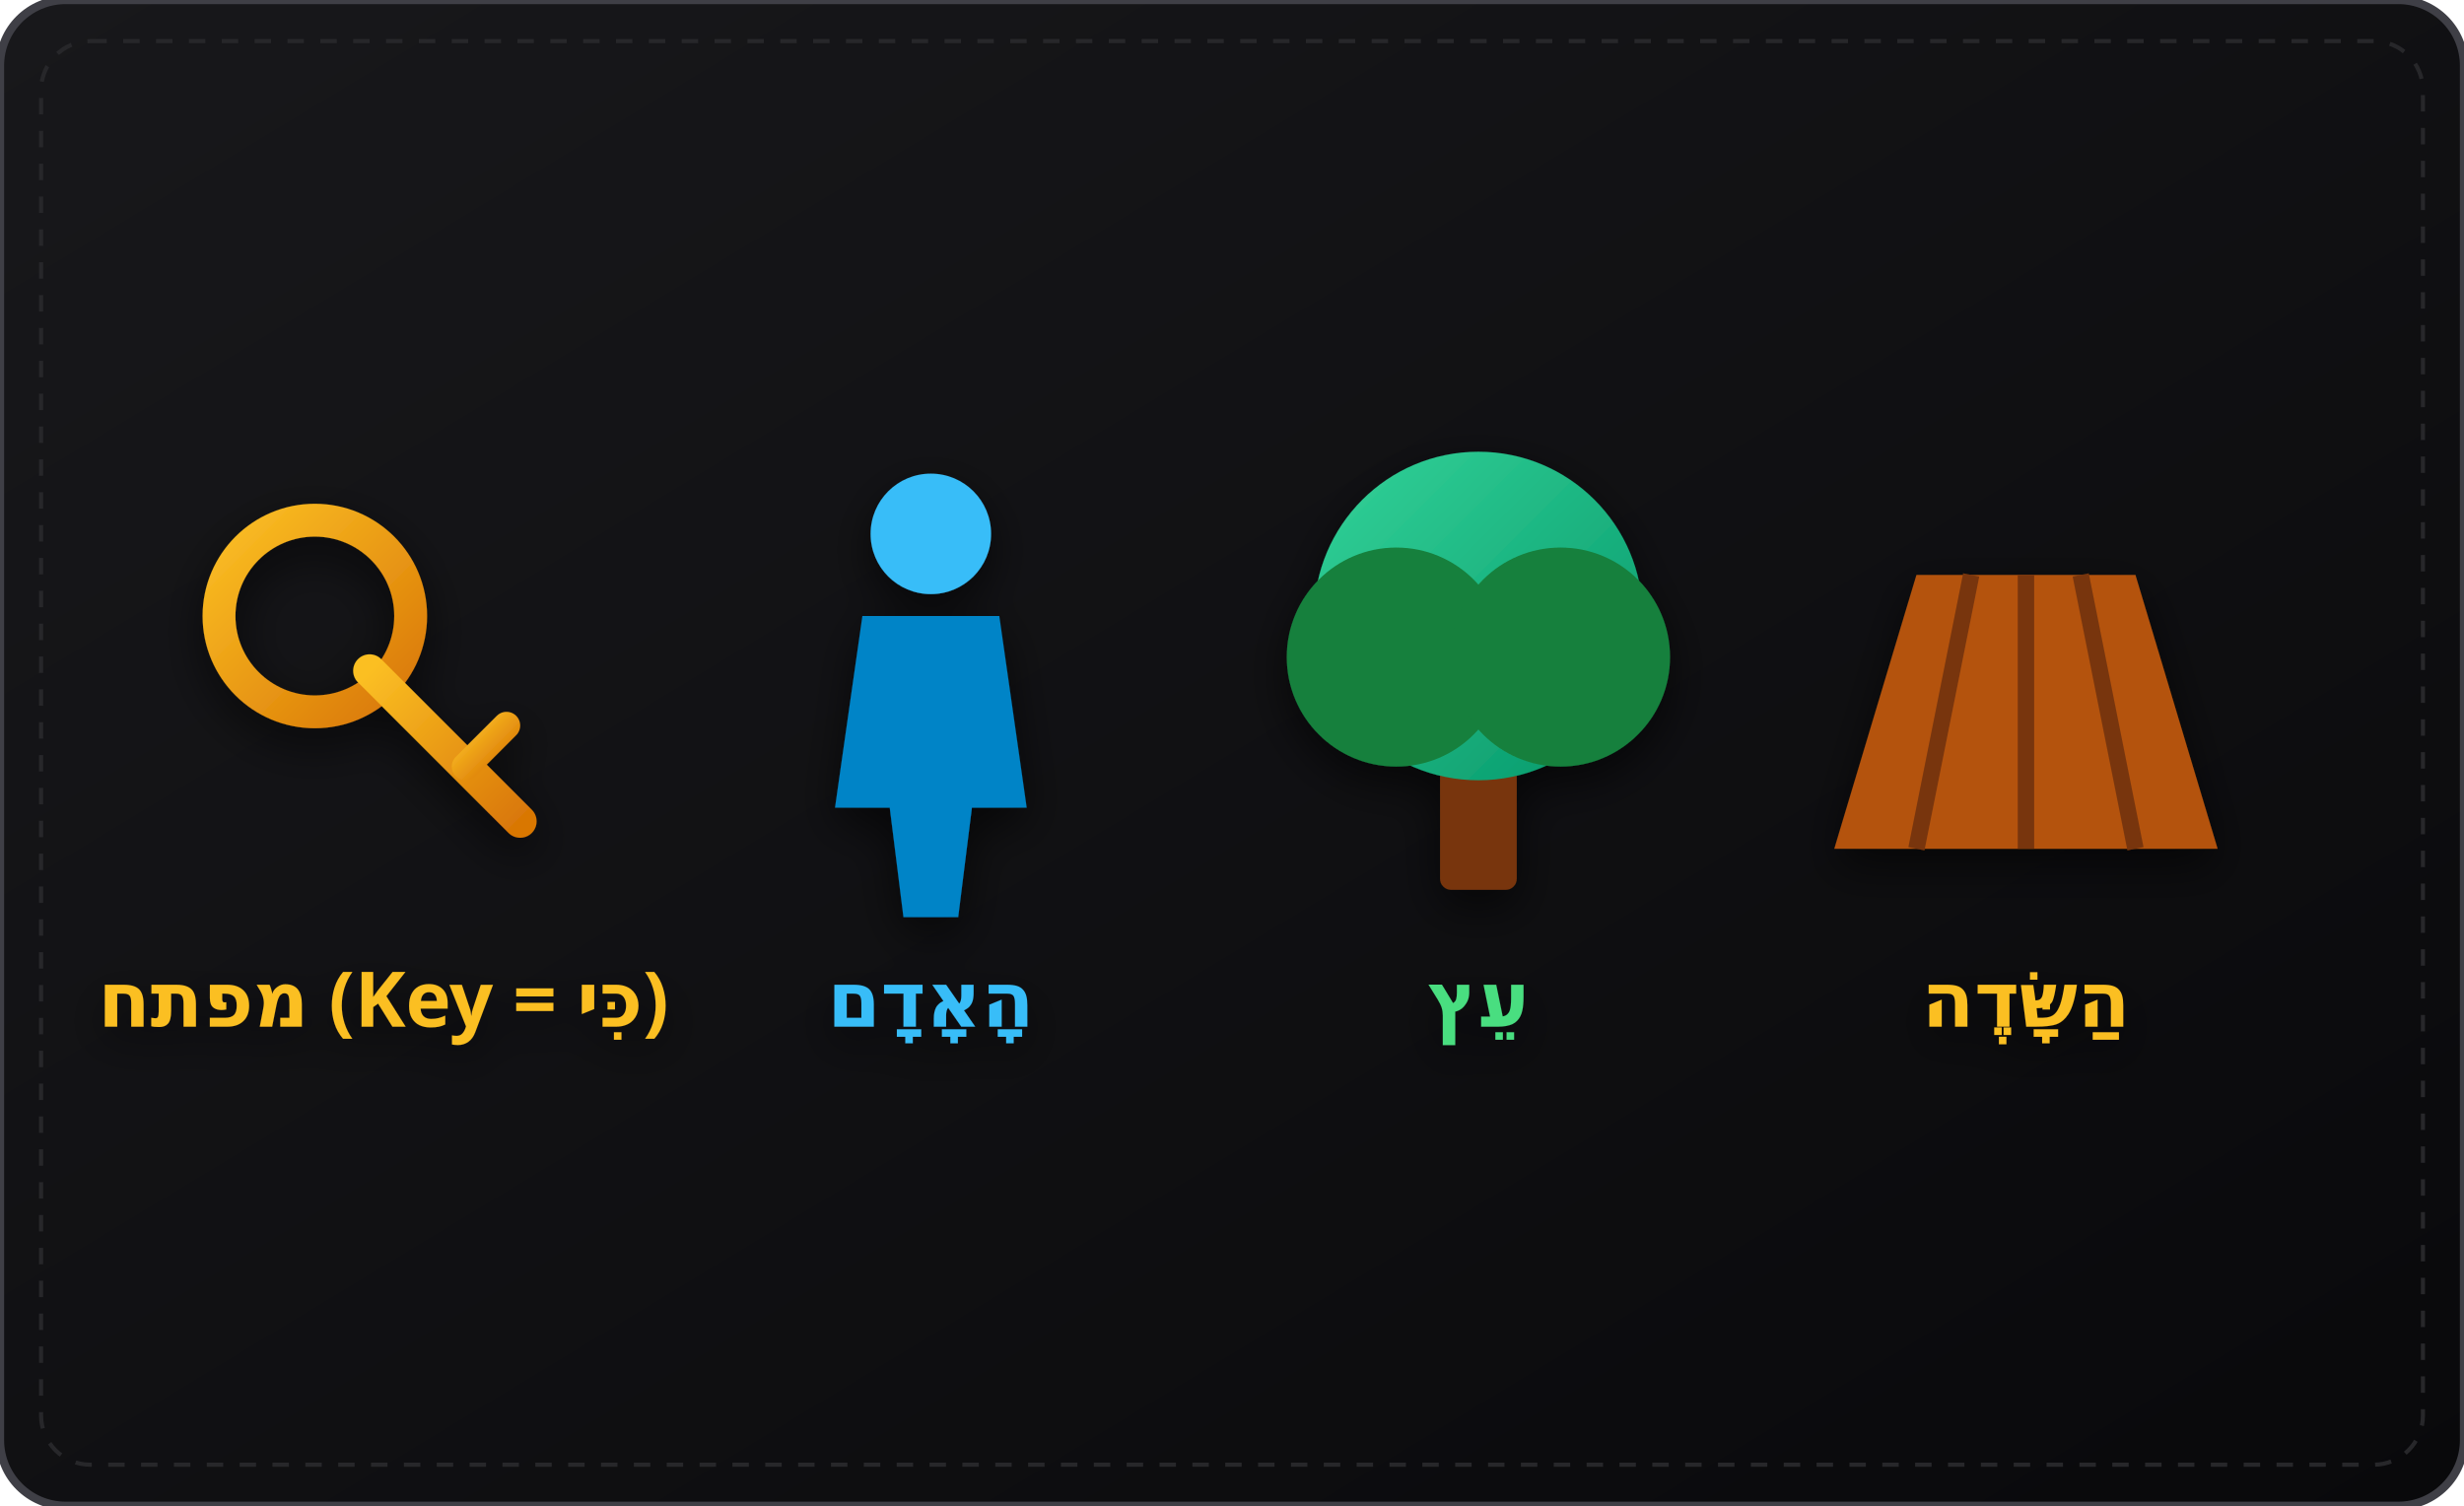
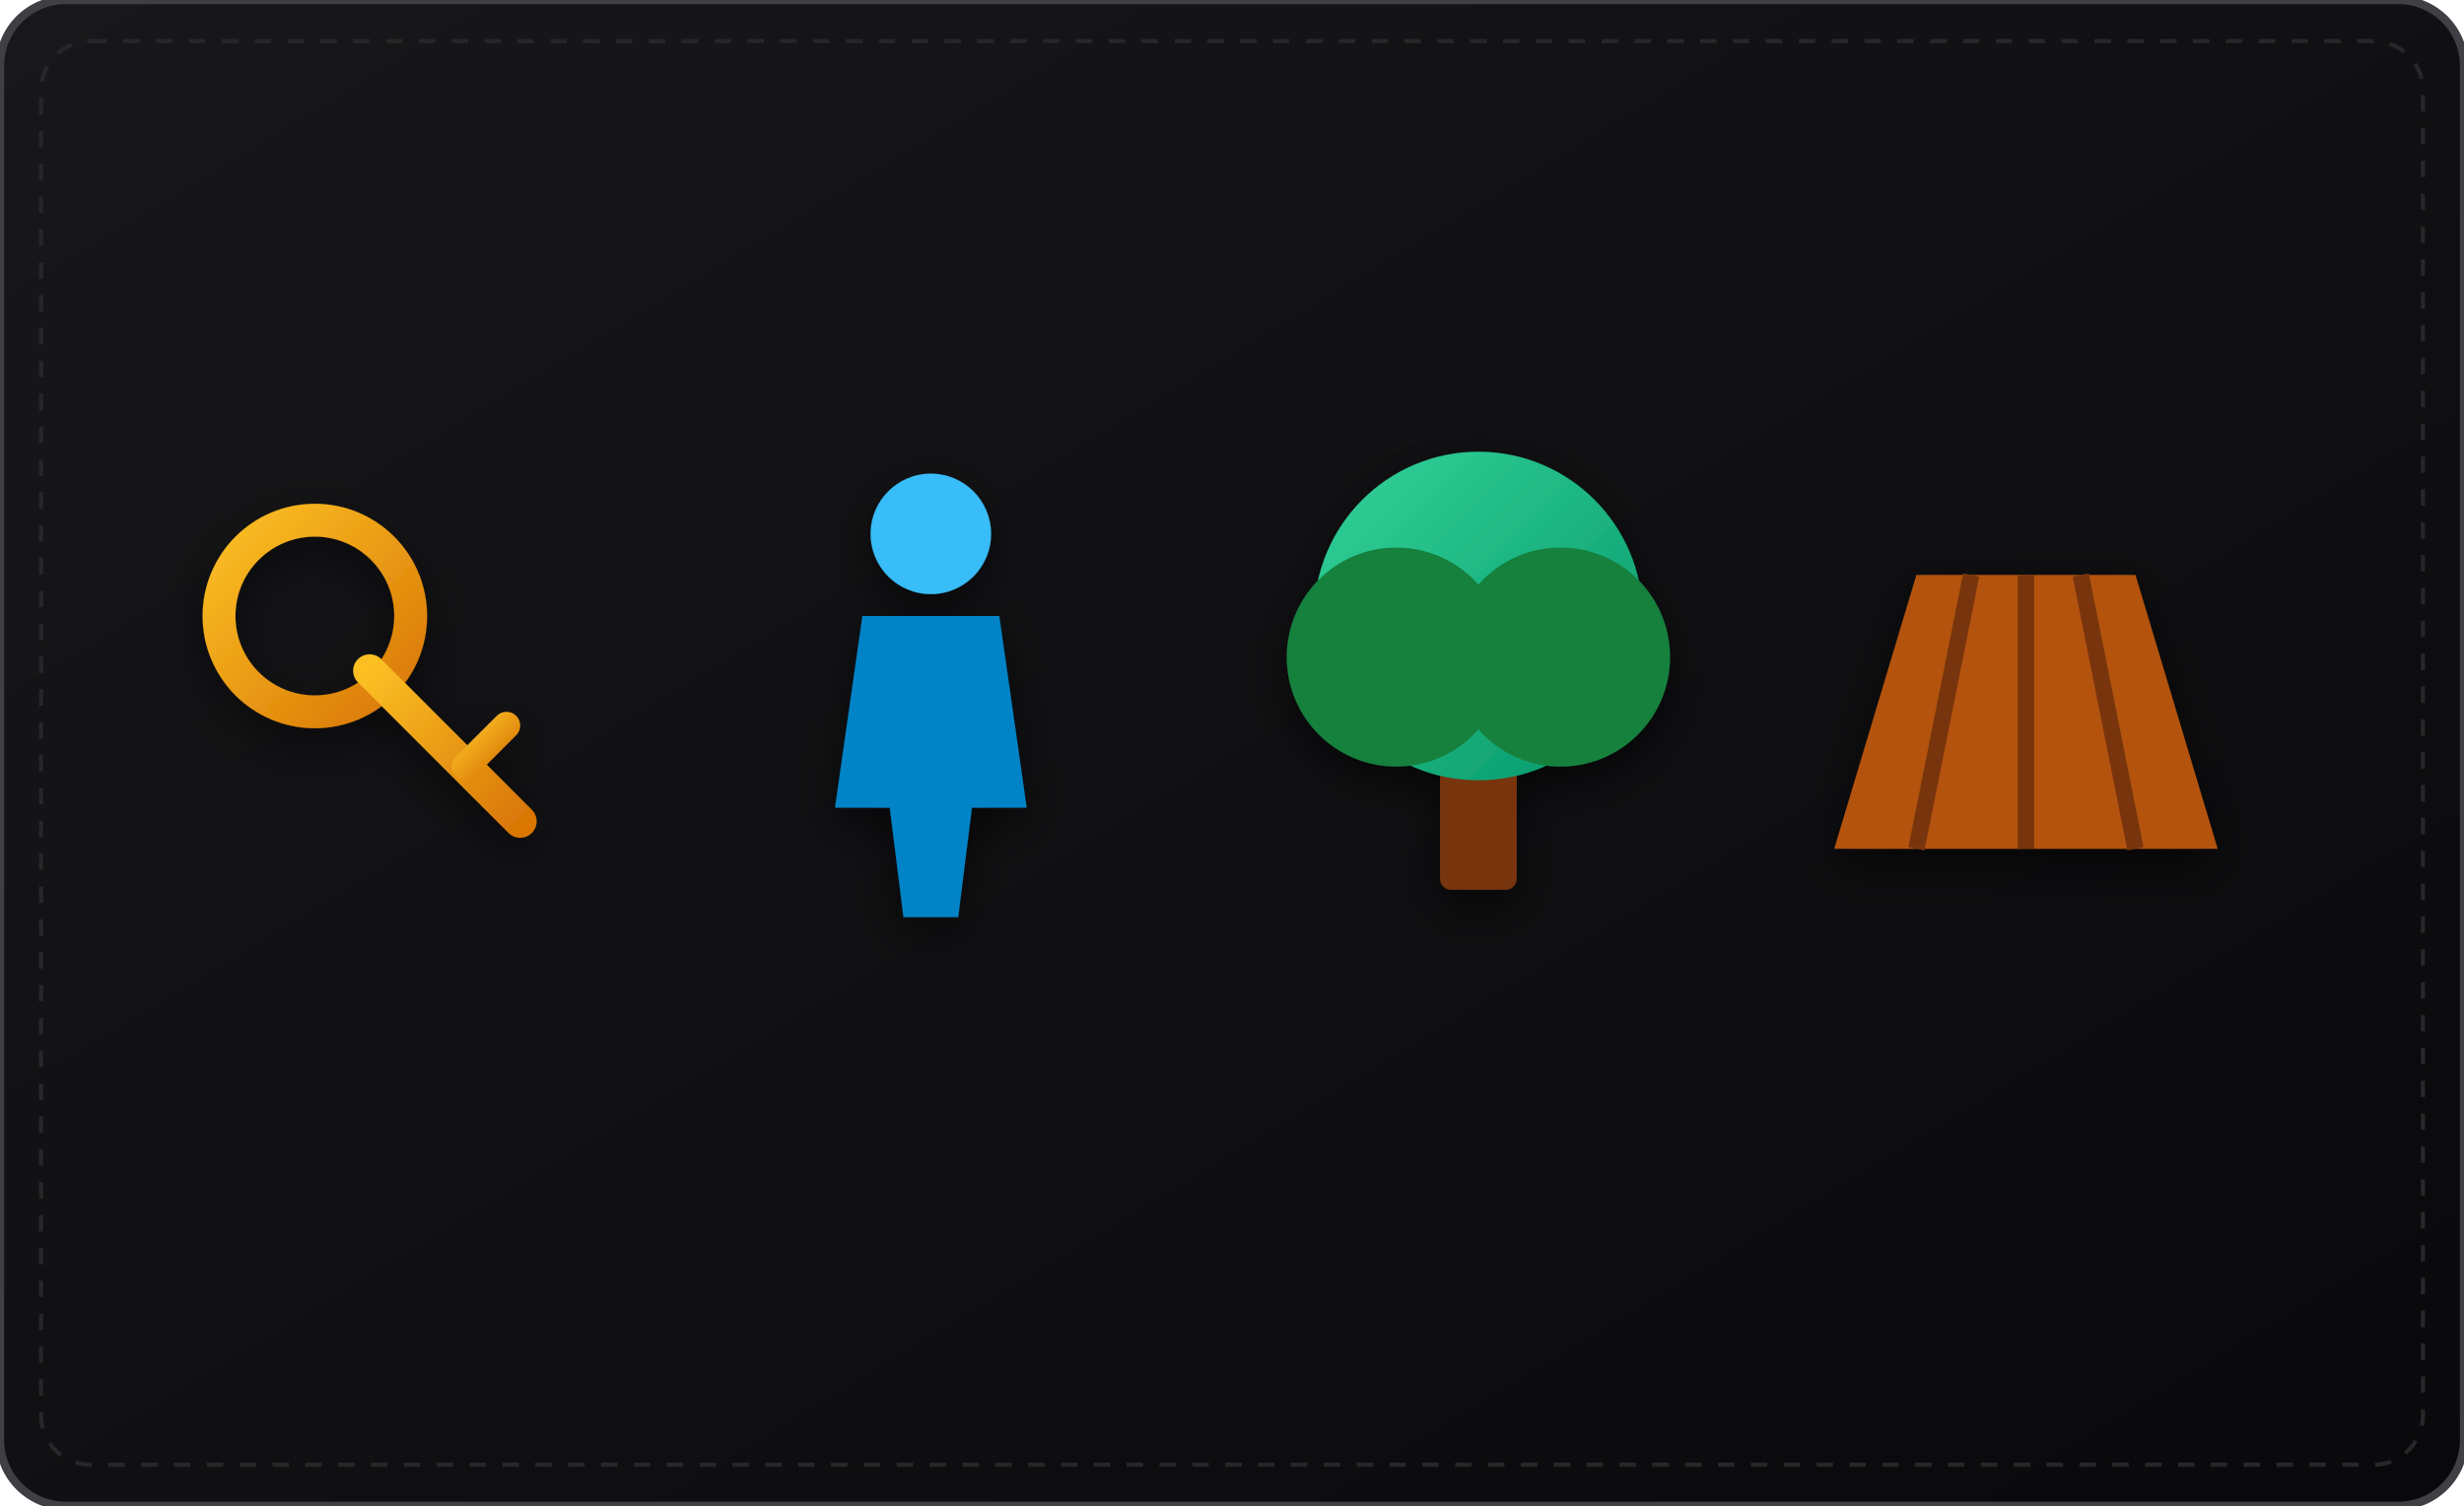
<svg xmlns="http://www.w3.org/2000/svg" viewBox="0 0 900 550" width="100%" height="100%" class="rebus-svg">
  <defs>
    <linearGradient id="bgGrad" x1="0%" y1="0%" x2="100%" y2="100%">
      <stop offset="0%" stop-color="#18181b" />
      <stop offset="100%" stop-color="#09090b" />
    </linearGradient>
    <linearGradient id="cardGrad" x1="0%" y1="0%" x2="0%" y2="100%">
      <stop offset="0%" stop-color="#27272a" />
      <stop offset="100%" stop-color="#18181b" />
    </linearGradient>
    <linearGradient id="goldGrad" x1="0%" y1="0%" x2="100%" y2="100%">
      <stop offset="0%" stop-color="#fbbf24" />
      <stop offset="100%" stop-color="#d97706" />
    </linearGradient>
    <linearGradient id="blueGrad" x1="0%" y1="0%" x2="100%" y2="100%">
      <stop offset="0%" stop-color="#60a5fa" />
      <stop offset="100%" stop-color="#2563eb" />
    </linearGradient>
    <linearGradient id="redGrad" x1="0%" y1="0%" x2="100%" y2="100%">
      <stop offset="0%" stop-color="#f87171" />
      <stop offset="100%" stop-color="#dc2626" />
    </linearGradient>
    <linearGradient id="greenGrad" x1="0%" y1="0%" x2="100%" y2="100%">
      <stop offset="0%" stop-color="#34d399" />
      <stop offset="100%" stop-color="#059669" />
    </linearGradient>
    <filter id="shadow" x="-20%" y="-20%" width="140%" height="140%">
      <feDropShadow dx="0" dy="6" stdDeviation="8" flood-color="#000" flood-opacity="0.6" />
    </filter>
  </defs>
  <rect width="900" height="550" rx="24" fill="url(#bgGrad)" stroke="#3f3f46" stroke-width="3" />
  <rect x="15" y="15" width="870" height="520" rx="18" fill="none" stroke="#27272a" stroke-width="1.5" stroke-dasharray="6 6" />
  <g transform="translate(140, 250)" filter="url(#shadow)">
    <circle cx="-25" cy="-25" r="35" stroke="url(#goldGrad)" stroke-width="12" fill="none" />
    <line x1="-5" y1="-5" x2="50" y2="50" stroke="url(#goldGrad)" stroke-width="12" stroke-linecap="round" />
    <line x1="30" y1="30" x2="45" y2="15" stroke="url(#goldGrad)" stroke-width="10" stroke-linecap="round" />
-     <text x="0" y="125" font-family="system-ui, sans-serif" font-size="28" font-weight="900" fill="#fbbf24" text-anchor="middle">מפתח (Key = כִּי)</text>
  </g>
  <g transform="translate(340, 250)" filter="url(#shadow)">
    <circle cx="0" cy="-55" r="22" fill="#38bdf8" />
    <path d="M-25,-25 L25,-25 L35,45 L15,45 L10,85 L-10,85 L-15,45 L-35,45 Z" fill="#0284c7" />
-     <text x="0" y="125" font-family="system-ui, sans-serif" font-size="28" font-weight="900" fill="#38bdf8" text-anchor="middle">הָאָדָם</text>
  </g>
  <g transform="translate(540, 250)" filter="url(#shadow)">
    <rect x="-14" y="10" width="28" height="65" fill="#78350f" rx="4" />
    <circle cx="0" cy="-25" r="60" fill="url(#greenGrad)" />
    <circle cx="-30" cy="-10" r="40" fill="#15803d" />
    <circle cx="30" cy="-10" r="40" fill="#15803d" />
-     <text x="0" y="125" font-family="system-ui, sans-serif" font-size="28" font-weight="900" fill="#4ade80" text-anchor="middle">עֵץ</text>
  </g>
  <g transform="translate(740, 250)" filter="url(#shadow)">
    <polygon points="-70,60 70,60 40,-40 -40,-40" fill="#b45309" />
    <line x1="0" y1="-40" x2="0" y2="60" stroke="#78350f" stroke-width="6" />
    <line x1="-20" y1="-40" x2="-40" y2="60" stroke="#78350f" stroke-width="6" />
    <line x1="20" y1="-40" x2="40" y2="60" stroke="#78350f" stroke-width="6" />
-     <text x="0" y="125" font-family="system-ui, sans-serif" font-size="28" font-weight="900" fill="#fbbf24" text-anchor="middle">הַשָּׂדֶה</text>
  </g>
</svg>
